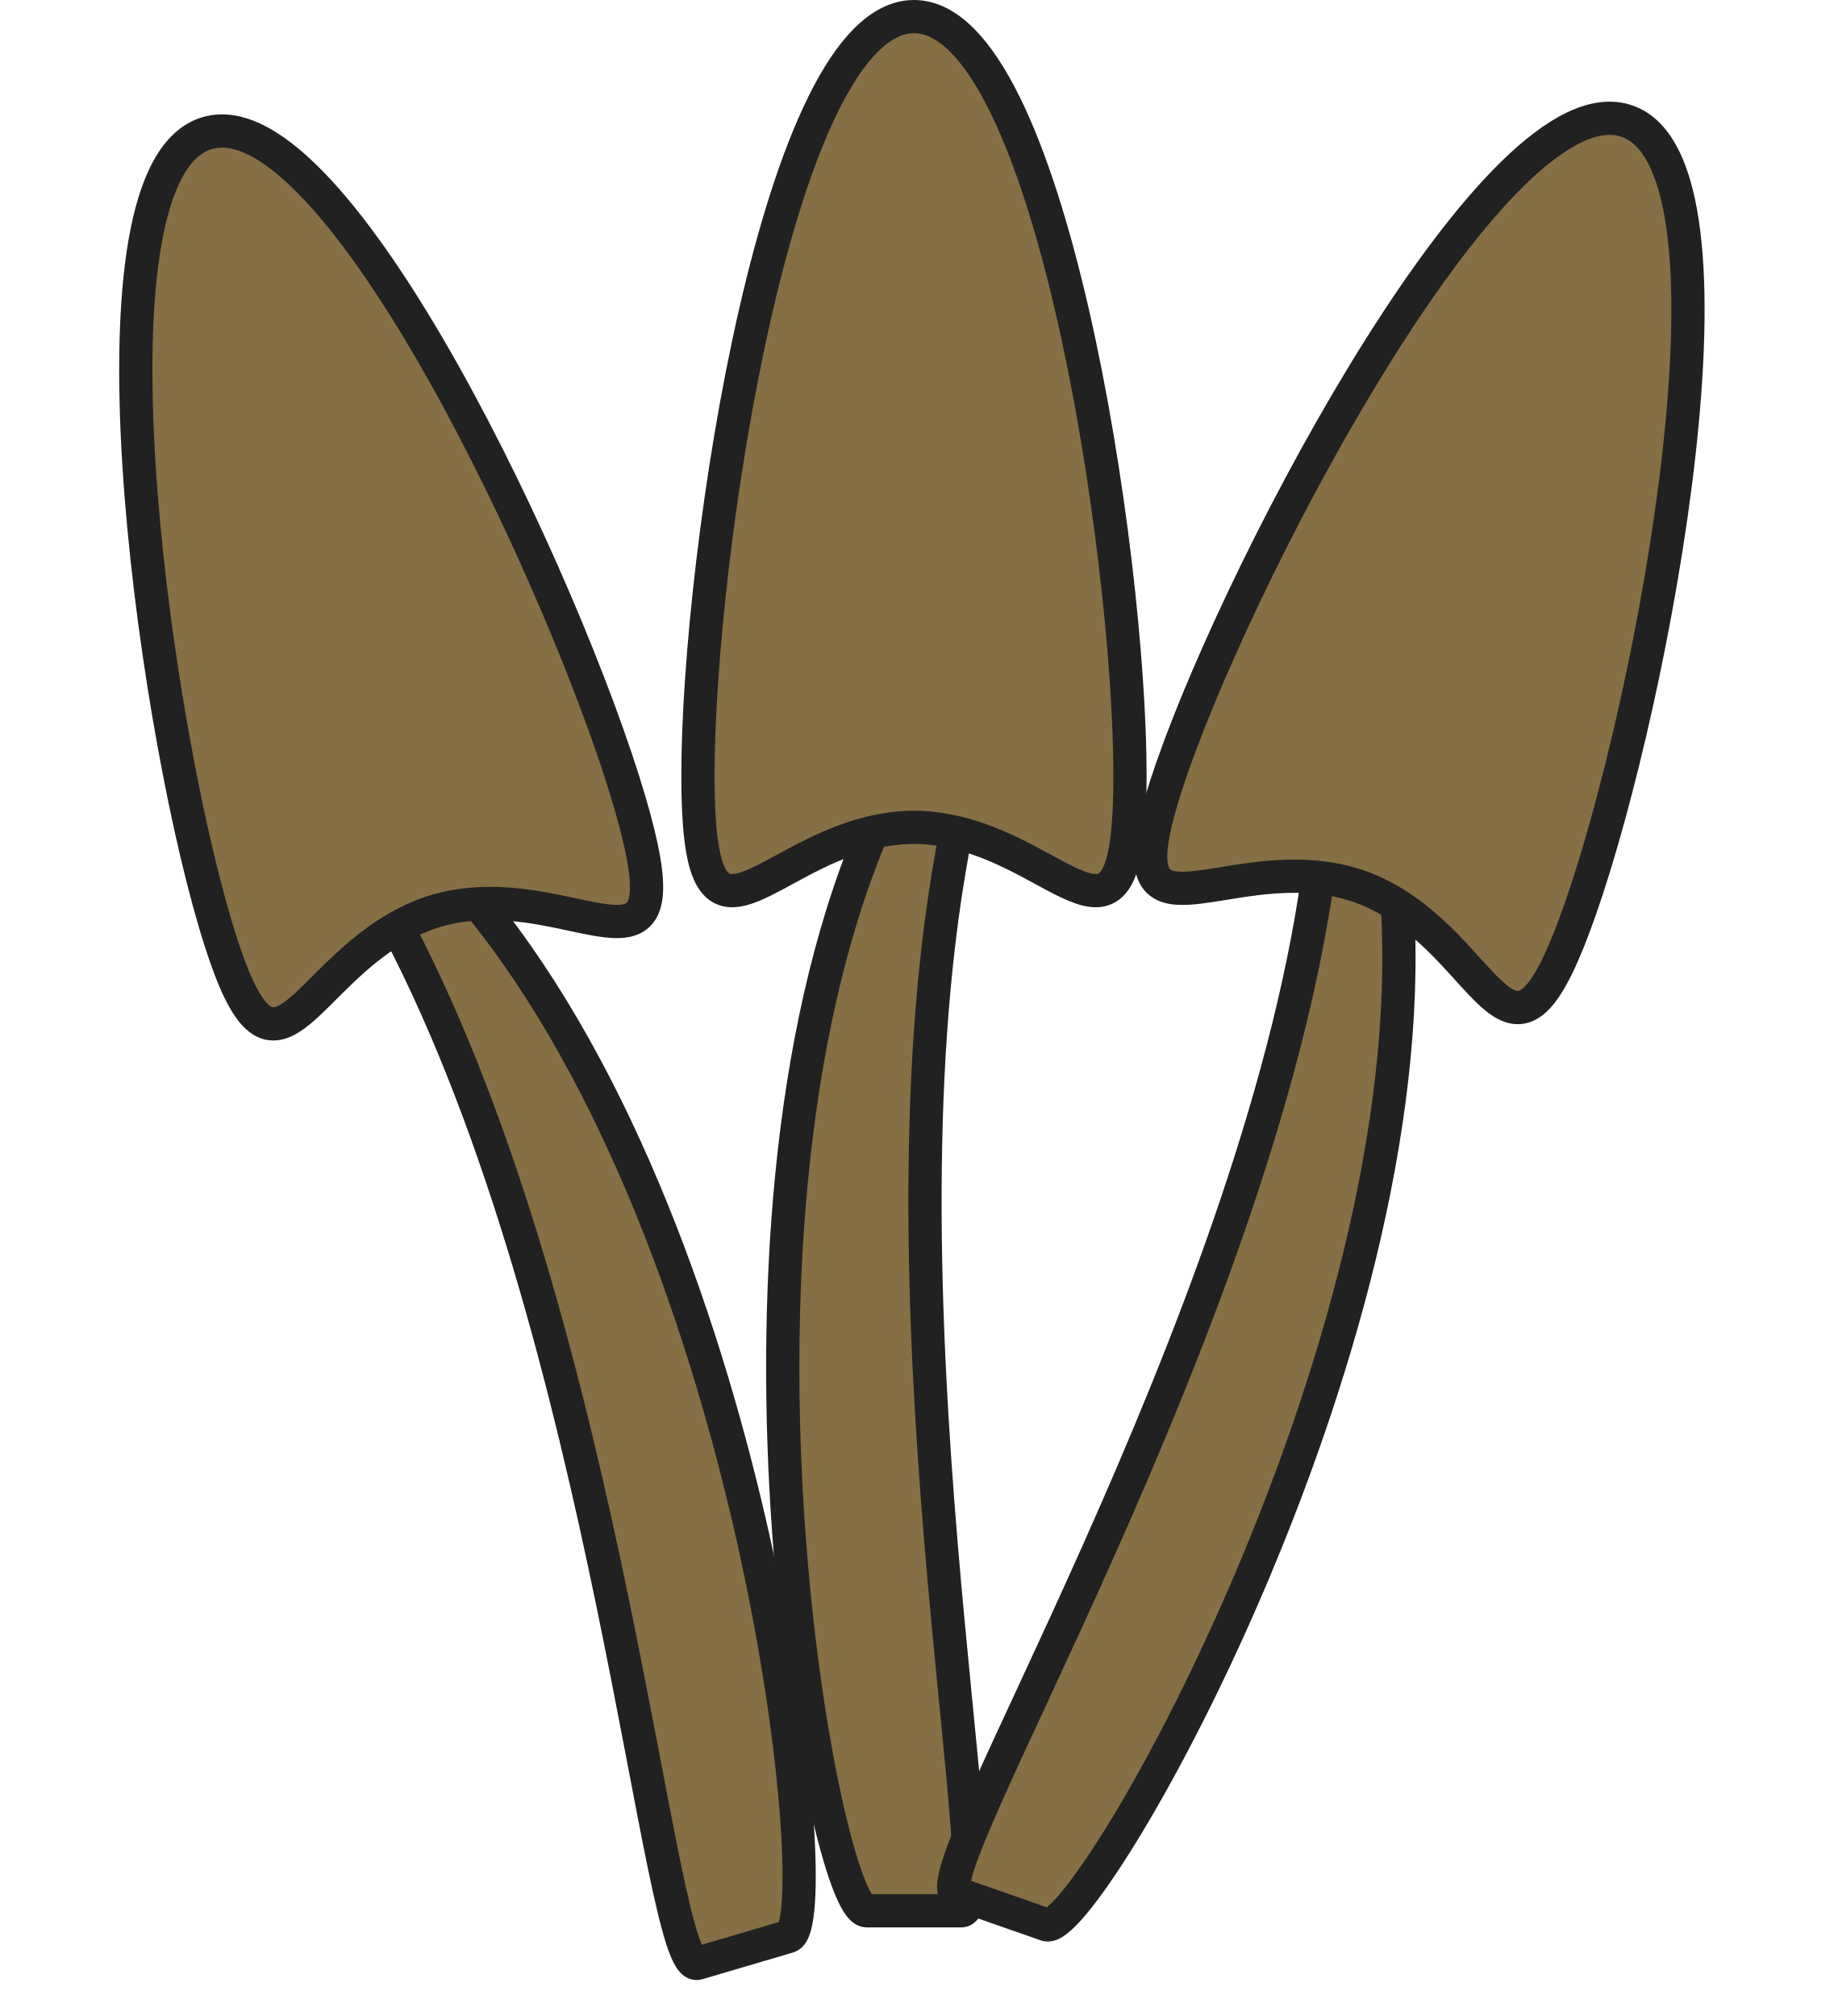
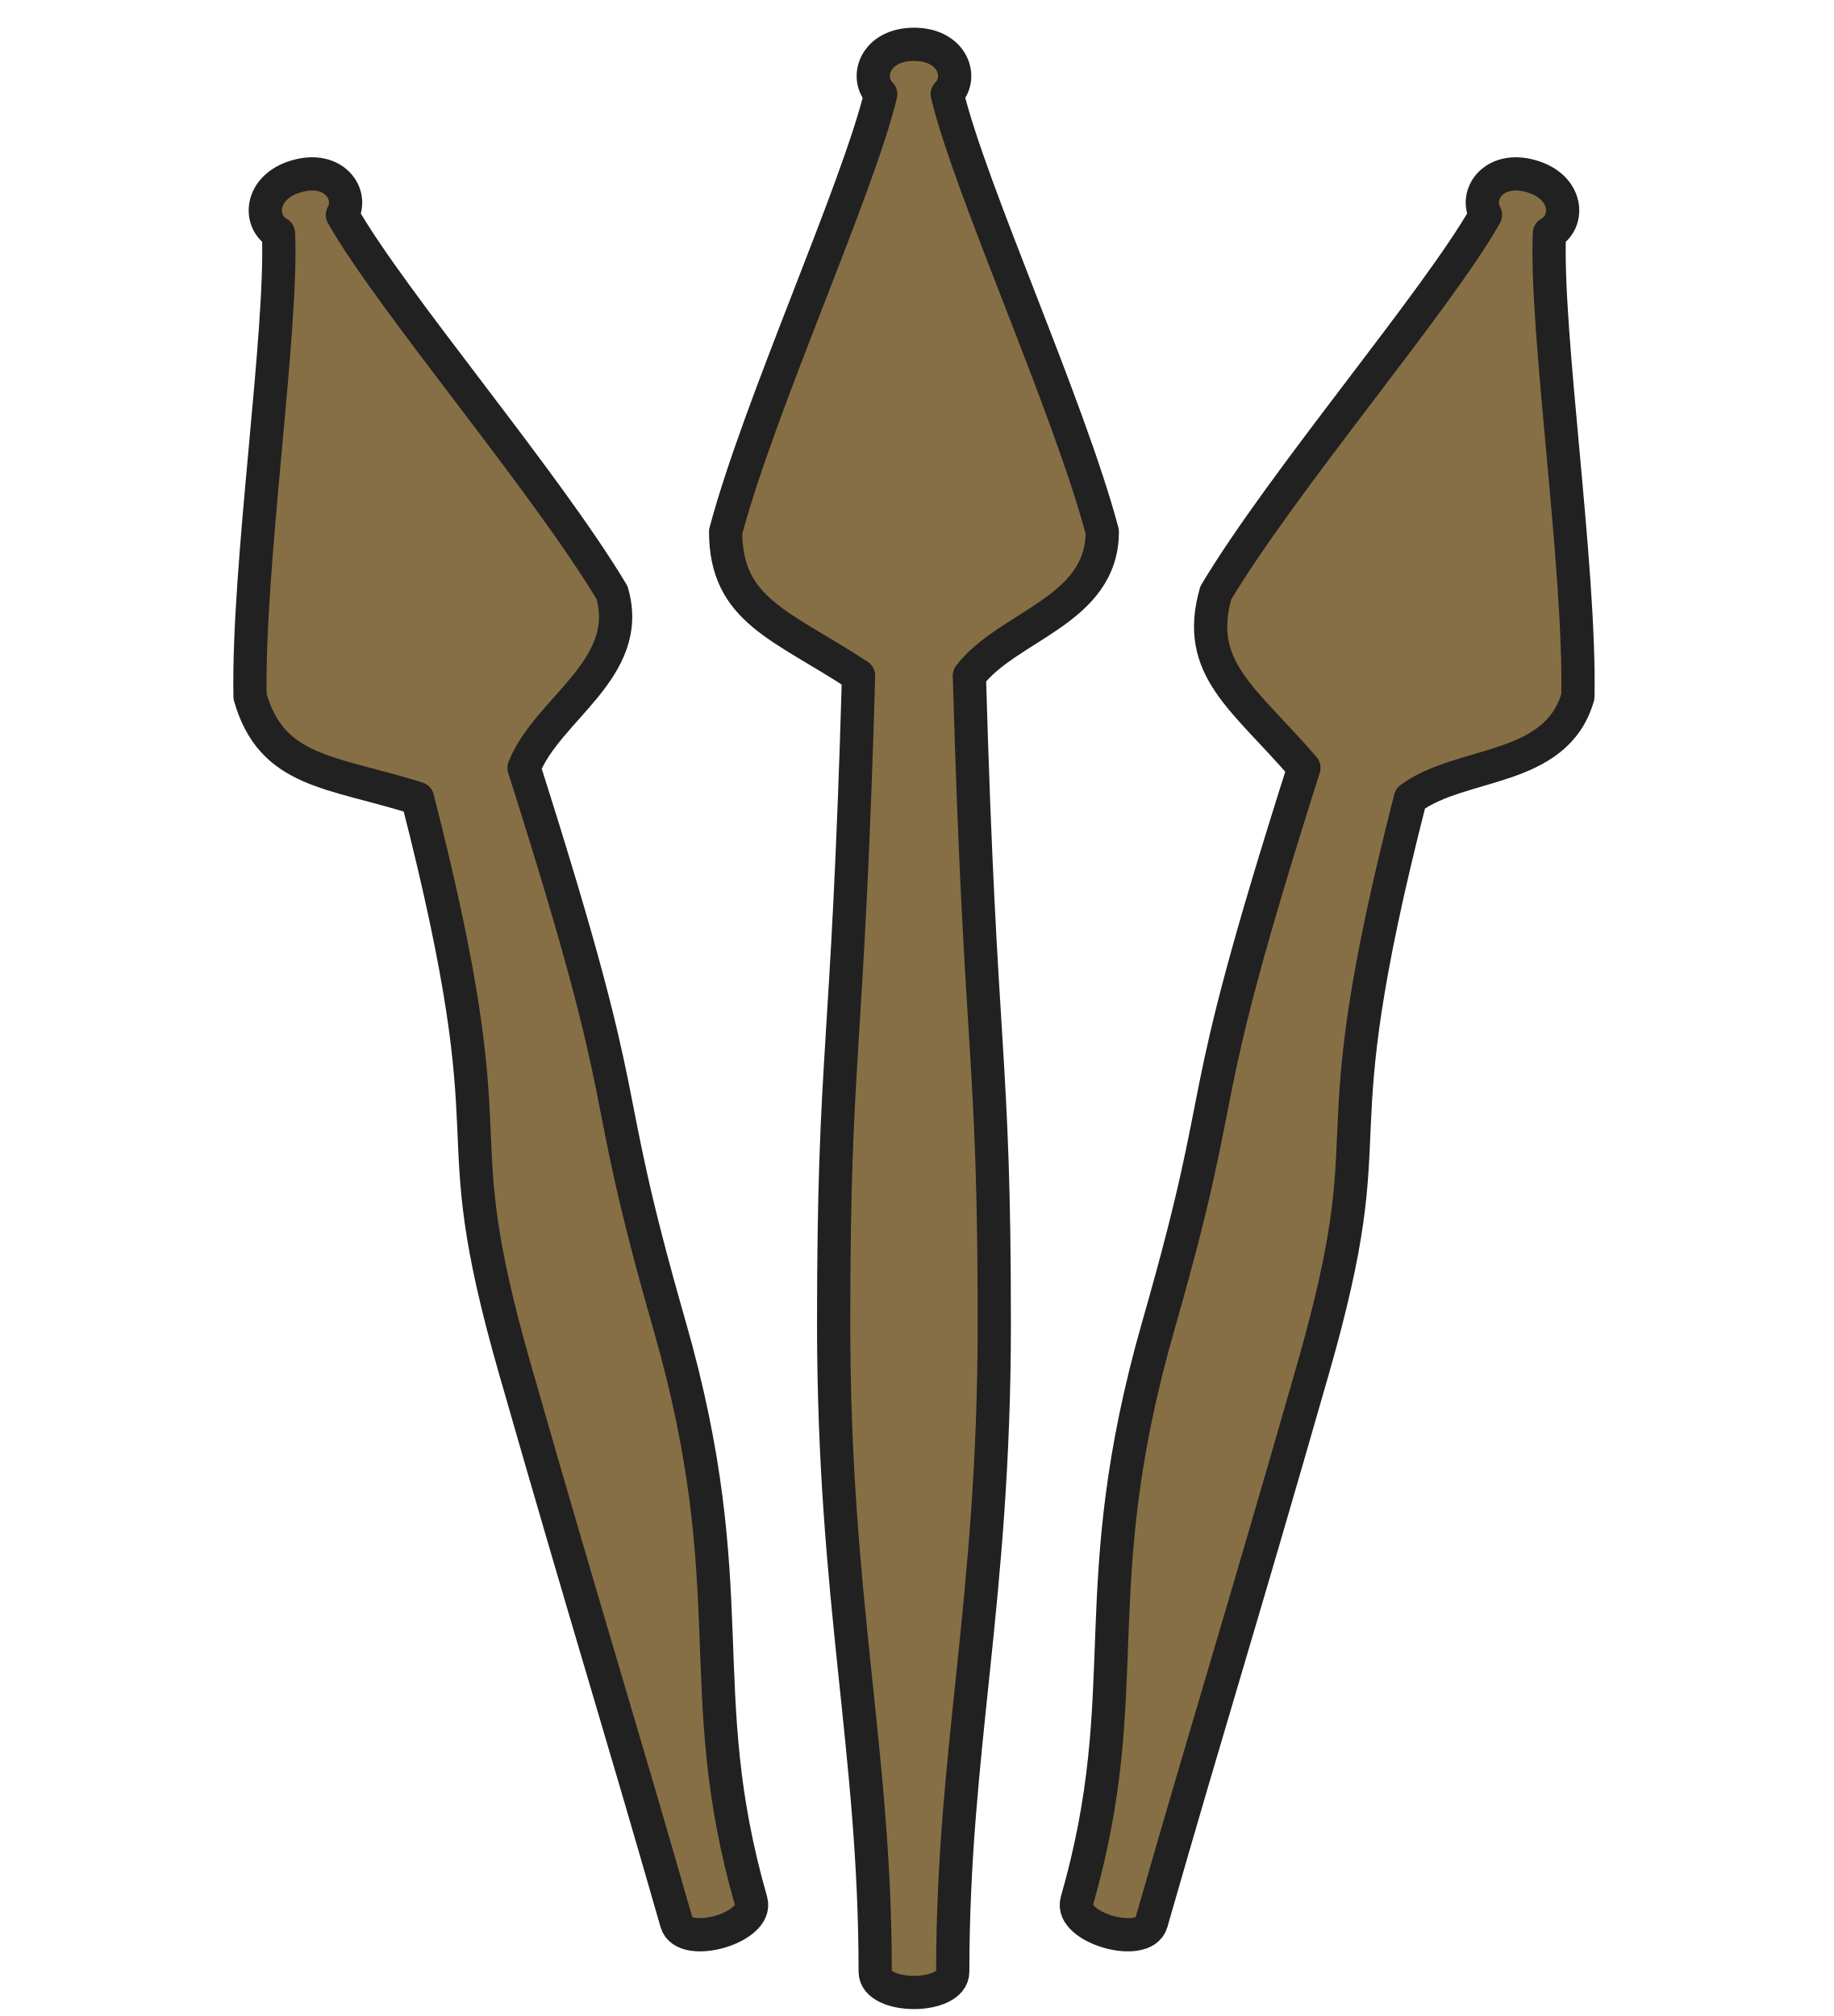
<svg xmlns="http://www.w3.org/2000/svg" width="331" height="364" viewBox="0 0 331 364" fill="none">
-   <path d="M165 3C140.682 3 126 99.644 126 140.066C126 176.185 136.707 155.194 157.407 150.315C159.874 149.734 162.411 149.381 165 149.381C167.589 149.381 170.126 149.734 172.593 150.315C193.293 155.194 204 176.185 204 140.066C204 99.644 189.318 3 165 3Z" fill="#876F45" />
-   <path d="M156.454 345H173.546C181.083 345 156.454 231.5 172.593 150.315C170.126 149.734 167.589 149.381 165 149.381C162.411 149.381 159.874 149.734 157.407 150.315C126 225 148.917 345 156.454 345Z" fill="#876F45" />
-   <path d="M156.454 345C167.687 345 162.313 345 173.546 345M156.454 345C148.917 345 126 225 157.407 150.315M156.454 345H173.546M173.546 345C181.083 345 156.454 231.5 172.593 150.315M172.593 150.315C193.293 155.194 204 176.185 204 140.066C204 99.644 189.318 3 165 3C140.682 3 126 99.644 126 140.066C126 176.185 136.707 155.194 157.407 150.315M172.593 150.315C170.126 149.734 167.589 149.381 165 149.381C162.411 149.381 159.874 149.734 157.407 150.315" stroke="#212121" stroke-width="6" />
-   <path d="M293.742 21.878C316.697 29.908 298.642 125.979 285.295 164.134C273.368 198.227 270.193 174.878 252.265 163.437C250.128 162.074 247.85 160.904 245.406 160.049C242.962 159.194 240.451 158.689 237.931 158.423C216.781 156.193 199.743 172.471 211.67 138.378C225.017 100.223 270.788 13.848 293.742 21.878Z" fill="#876F45" />
-   <path d="M188.879 347.517L172.745 341.873C165.631 339.384 226.357 240.383 237.931 158.423C240.451 158.689 242.962 159.194 245.406 160.049C247.85 160.904 250.128 162.074 252.265 163.437C257.249 244.304 195.993 350.006 188.879 347.517Z" fill="#876F45" />
-   <path d="M188.879 347.517C178.276 343.808 183.348 345.582 172.745 341.873M188.879 347.517C195.993 350.006 257.249 244.304 252.265 163.437M188.879 347.517L172.745 341.873M172.745 341.873C165.631 339.384 226.357 240.383 237.931 158.423M237.931 158.423C216.781 156.193 199.743 172.471 211.67 138.378C225.017 100.223 270.788 13.848 293.742 21.878C316.697 29.908 298.642 125.979 285.295 164.134C273.368 198.227 270.193 174.878 252.265 163.437M237.931 158.423C240.451 158.689 242.962 159.194 245.406 160.049C247.85 160.904 250.128 162.074 252.265 163.437" stroke="#212121" stroke-width="6" />
-   <path d="M142.345 349.647L125.95 354.482C118.721 356.614 110.239 240.782 71.795 167.478C73.996 166.223 76.33 165.167 78.814 164.435C81.297 163.702 83.83 163.323 86.36 163.183C137.611 225.933 149.574 347.515 142.345 349.647Z" fill="#876F45" />
-   <path d="M37.407 24.032C60.732 17.153 102.152 105.697 113.586 144.468C123.802 179.112 107.595 162.007 86.36 163.183C83.83 163.323 81.297 163.702 78.814 164.435C76.33 165.167 73.996 166.223 71.795 167.478C53.321 178.013 48.988 201.175 38.771 166.532C27.337 127.761 14.082 30.911 37.407 24.032Z" fill="#876F45" />
-   <path d="M142.345 349.647C131.57 352.824 136.724 351.304 125.95 354.482M142.345 349.647C149.574 347.515 137.611 225.933 86.36 163.183M142.345 349.647L125.95 354.482M125.95 354.482C118.721 356.614 110.239 240.782 71.795 167.478M71.795 167.478C53.321 178.013 48.988 201.175 38.771 166.532C27.337 127.761 14.082 30.911 37.407 24.032C60.732 17.153 102.152 105.697 113.586 144.468C123.802 179.112 107.595 162.007 86.36 163.183M71.795 167.478C73.996 166.223 76.33 165.167 78.814 164.435C81.297 163.702 83.83 163.323 86.36 163.183" stroke="#212121" stroke-width="6" />
+   <g transform="rotate(-16 165 210) translate(-58 0)">
+     <path d="M165.0 8.0 C172.0 8.0 174.0 14.0 171.0 17.0 C175.2 34.4 192.9 73.1 199.0 96.0 C199.0 110.3 182.0 112.9 175.0 122.0 C177.0 192.0 172.5 176.0 172.5 226.0 C172.5 276.0 158.0 290.0 158.0 330.0 C158.0 335.0 144.0 335.0 144.0 330.0 C144.0 290.0 143.5 276.0 143.5 226.0 C143.5 176.0 153.0 192.0 155.0 122.0 C141.2 112.9 131.0 110.3 131.0 96.0 C137.1 73.1 154.8 34.4 159.0 17.0 C156.0 14.0 158.0 8.0 165.0 8.0 Z" fill="#876F45" stroke="#212121" stroke-width="6" stroke-linejoin="round" />
+   </g>
+   <path d="M165.0 8.0 C172.0 8.0 174.0 14.0 171.0 17.0 C175.2 34.4 192.9 73.1 199.0 96.0 C199.0 110.3 182.0 112.9 175.0 122.0 C177.0 192.0 179.5 189.0 179.5 239.0 C179.5 289.0 172.0 316.0 172.0 356.0 C172.0 361.0 158.0 361.0 158.0 356.0 C158.0 316.0 150.5 289.0 150.5 239.0 C150.5 189.0 153.0 192.0 155.0 122.0 C141.2 112.9 131.0 110.3 131.0 96.0 C137.1 73.1 154.8 34.4 159.0 17.0 C156.0 14.0 158.0 8.0 165.0 8.0 Z" fill="#876F45" stroke="#212121" stroke-width="6" stroke-linejoin="round" />
+   <g transform="rotate(16 165 210) translate(58 0)">
+     <path d="M165.0 8.0 C172.0 8.0 174.0 14.0 171.0 17.0 C175.2 34.4 192.9 73.1 199.0 96.0 C199.0 110.3 182.0 112.9 175.0 122.0 C177.0 192.0 186.5 176.0 186.5 226.0 C186.5 276.0 186.0 290.0 186.0 330.0 C186.0 335.0 172.0 335.0 172.0 330.0 C172.0 290.0 157.5 276.0 157.5 226.0 C157.5 176.0 153.0 192.0 155.0 122.0 C141.2 112.9 131.0 110.3 131.0 96.0 C137.1 73.1 154.8 34.4 159.0 17.0 C156.0 14.0 158.0 8.0 165.0 8.0 Z" fill="#876F45" stroke="#212121" stroke-width="6" stroke-linejoin="round" />
+   </g>
</svg>
